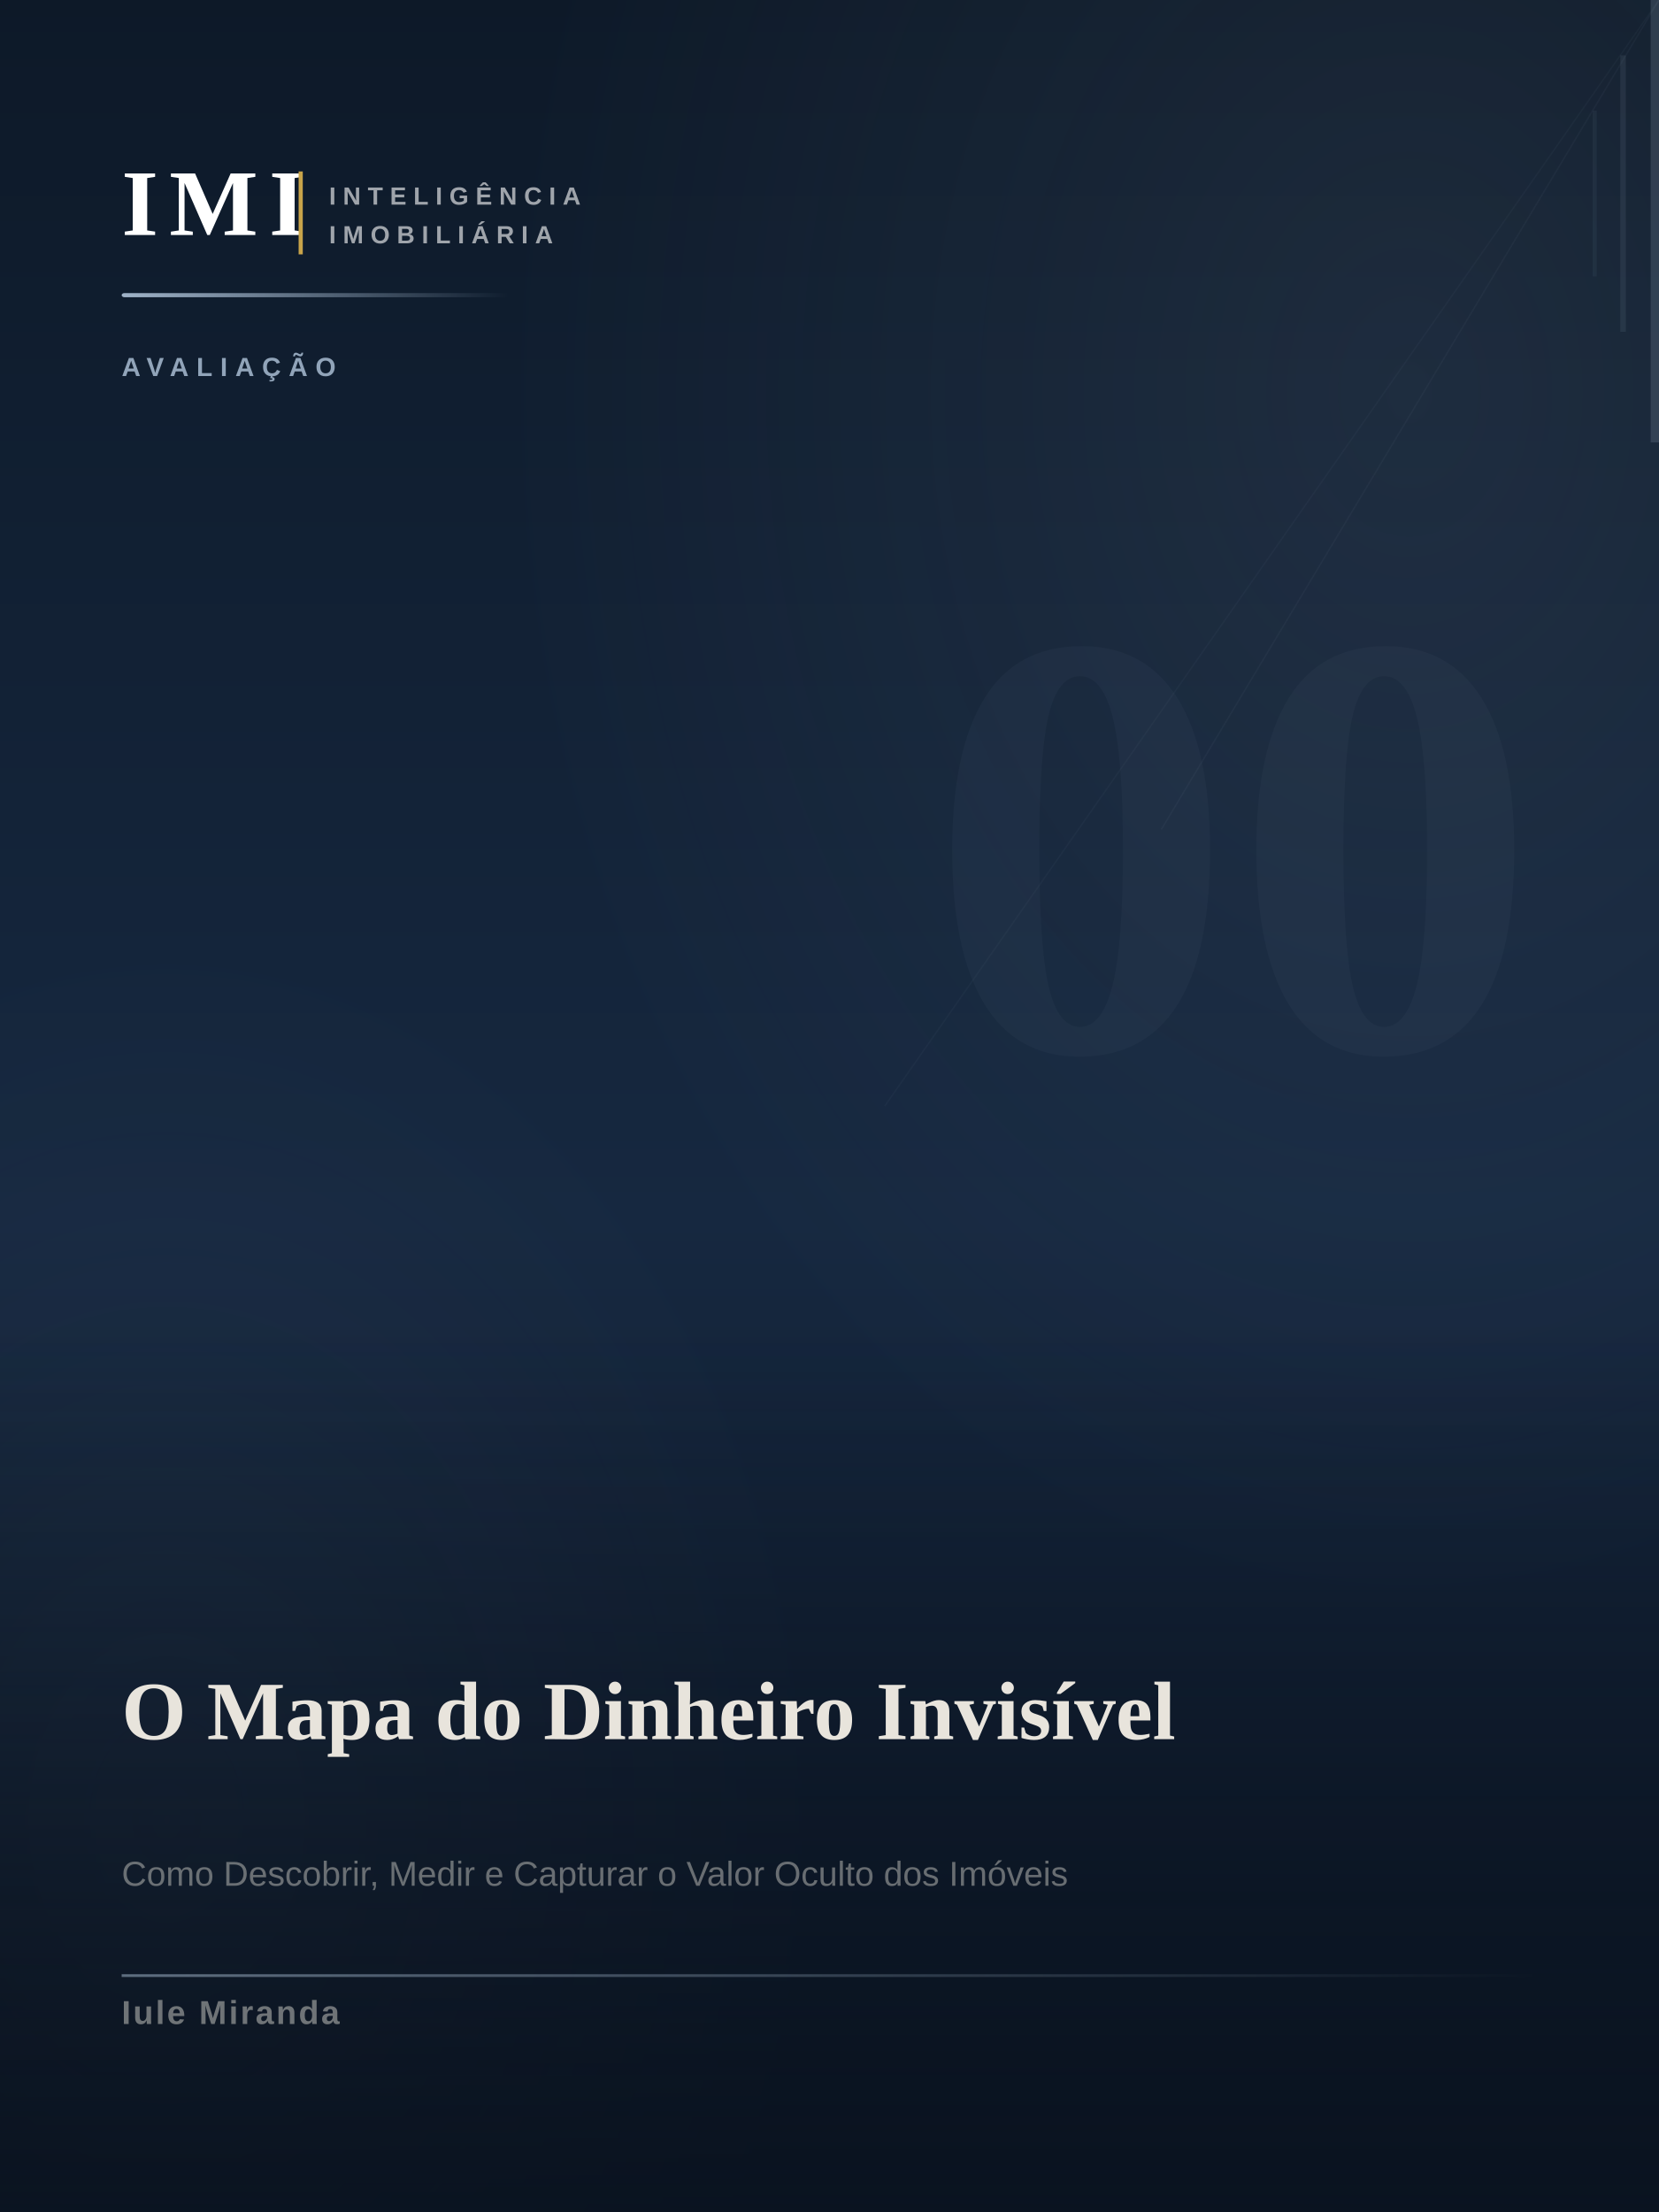
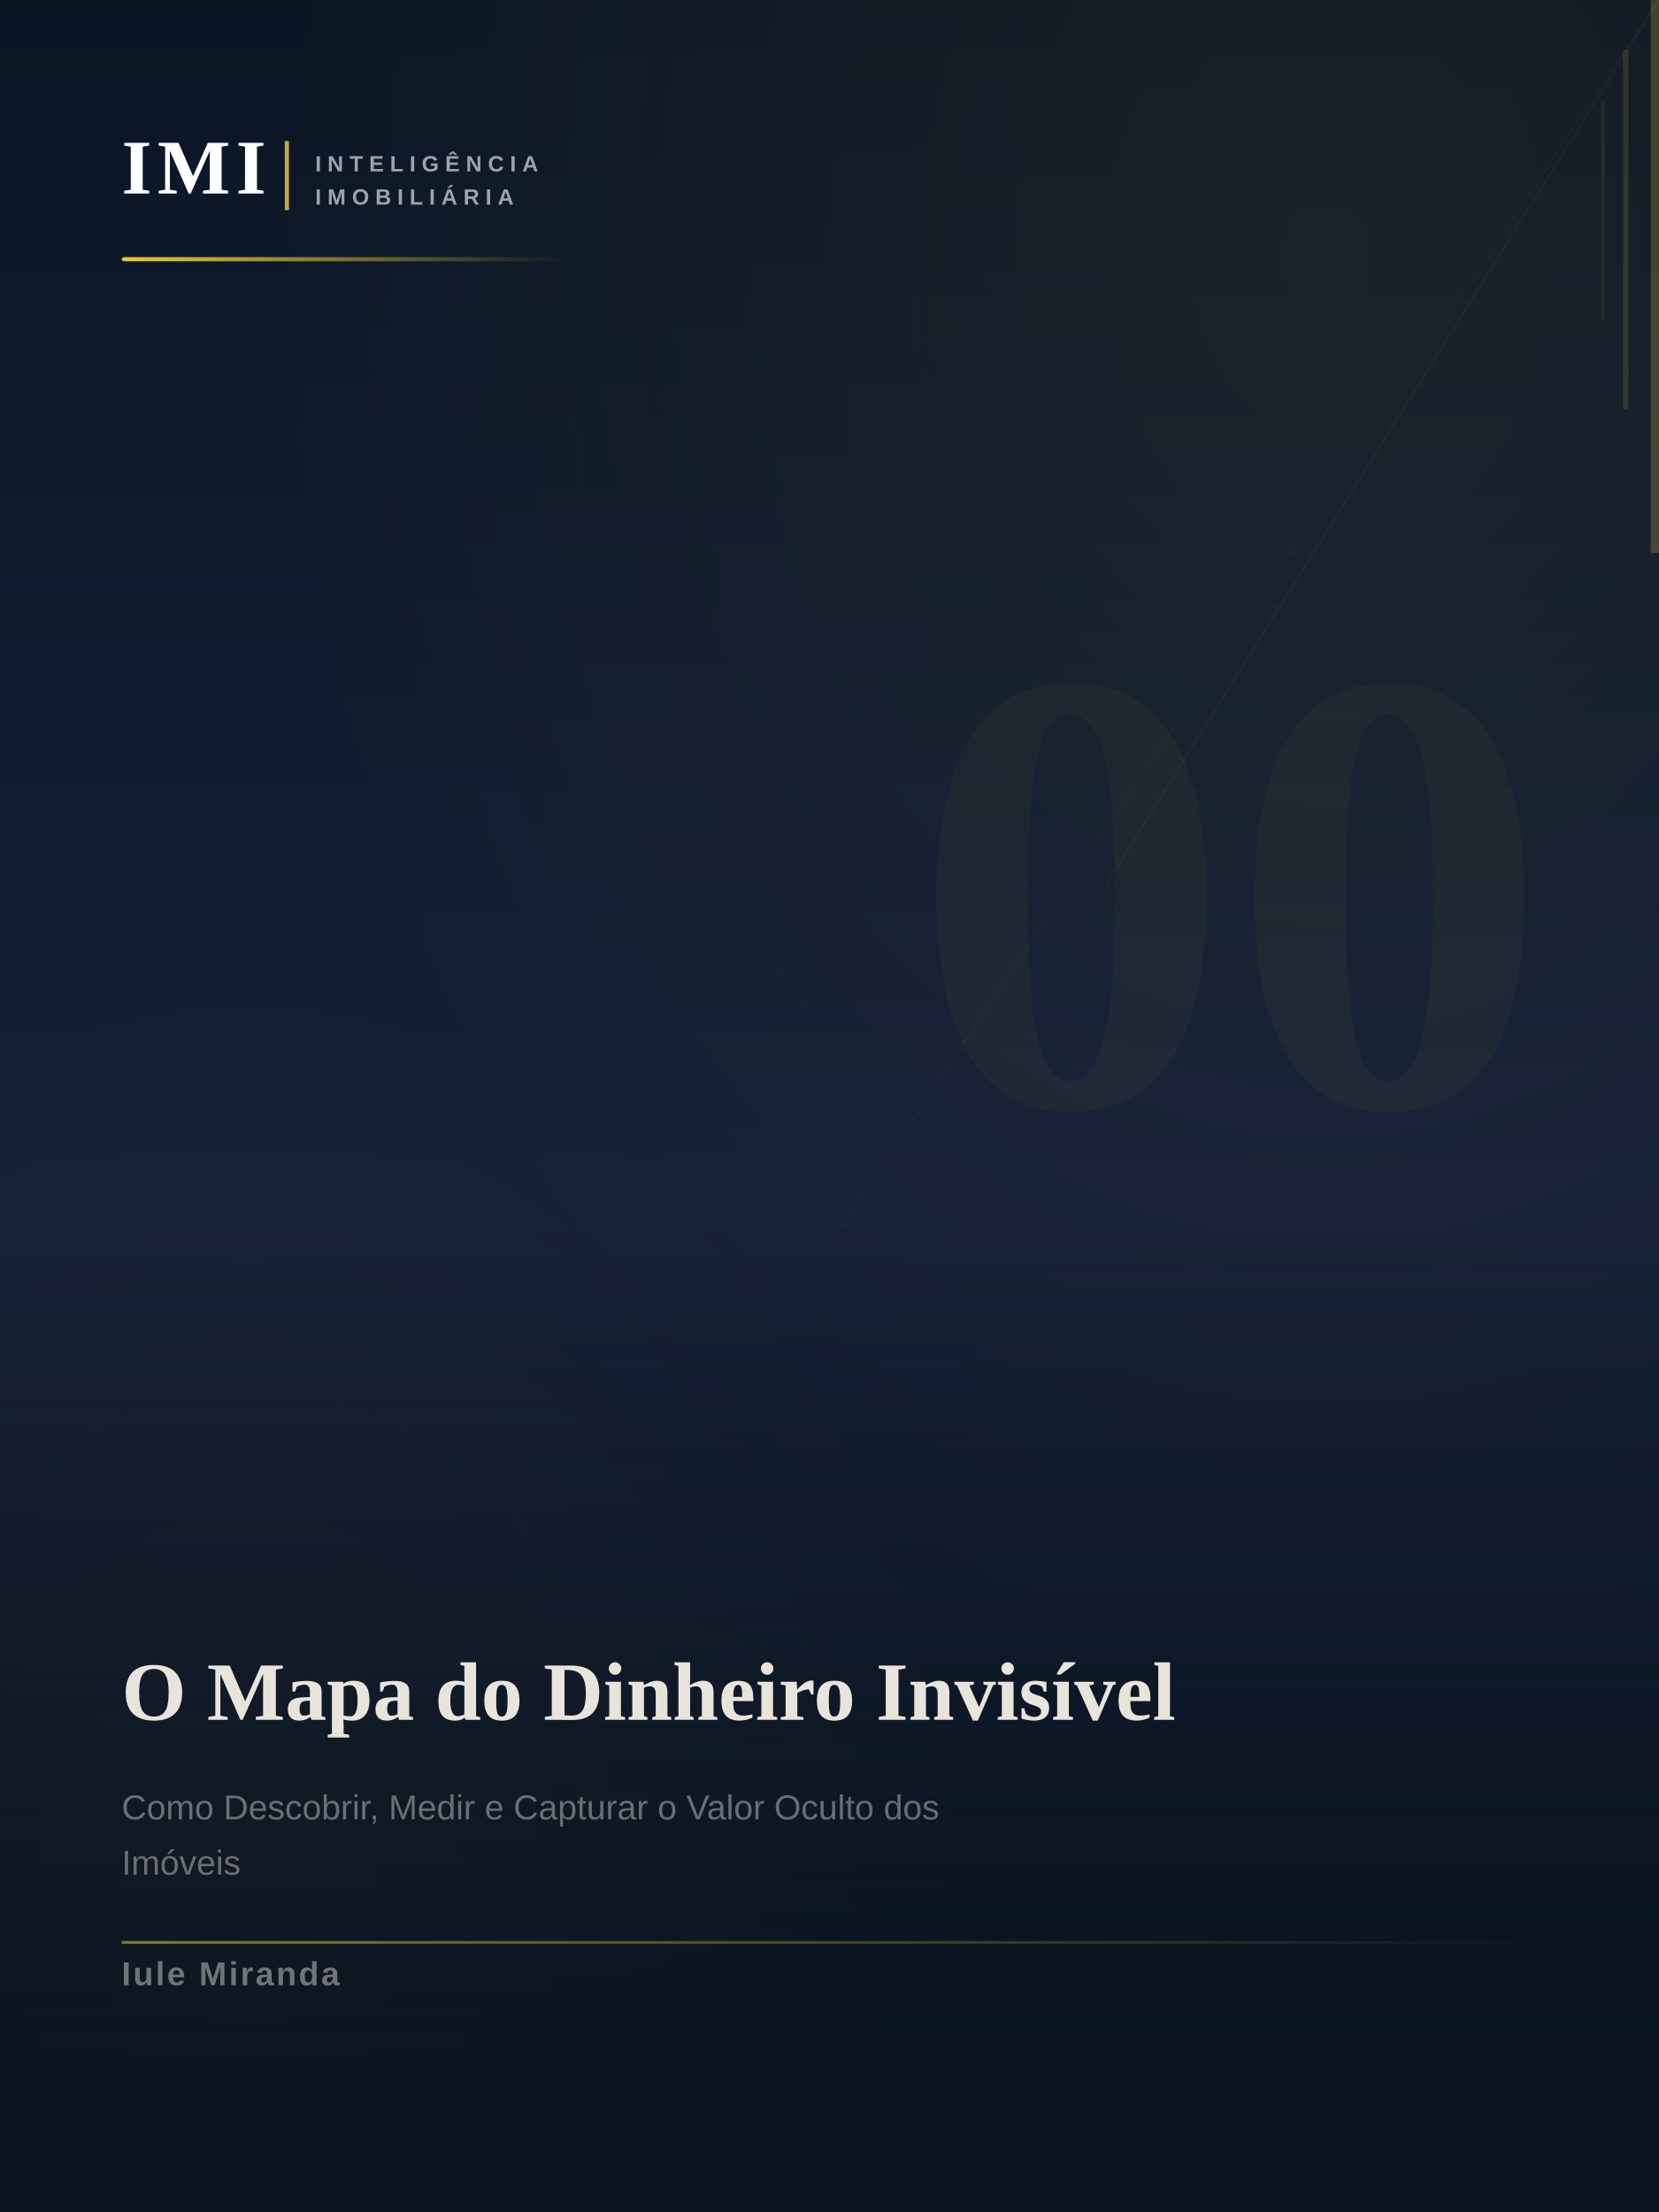
<svg xmlns="http://www.w3.org/2000/svg" width="600" height="800" viewBox="0 0 600 800">
  <defs>
    <linearGradient id="bg_livro_00_o_mapa_do_dinheiro_invisivel" x1="0" y1="0" x2="0" y2="1">
-       <stop offset="0%" stop-color="#0D1928" />
-       <stop offset="55%" stop-color="#162840" />
-       <stop offset="100%" stop-color="#0A1320" />
+       <stop offset="0%" stop-color="#0A1624" />
+       <stop offset="55%" stop-color="#152038" />
+       <stop offset="100%" stop-color="#0A1420" />
    </linearGradient>
    <linearGradient id="acc_livro_00_o_mapa_do_dinheiro_invisivel" x1="0" y1="0" x2="1" y2="0">
-       <stop offset="0%" stop-color="#9FB3C8" />
-       <stop offset="100%" stop-color="#9FB3C8" stop-opacity="0" />
+       <stop offset="0%" stop-color="#E8C840" />
+       <stop offset="100%" stop-color="#E8C840" stop-opacity="0" />
    </linearGradient>
-     <linearGradient id="fade_livro_00_o_mapa_do_dinheiro_invisivel" x1="0" y1="0.6" x2="0" y2="1">
-       <stop offset="0%" stop-color="#0A1320" stop-opacity="0" />
-       <stop offset="100%" stop-color="#0A1320" stop-opacity="0.85" />
+     <linearGradient id="fade_livro_00_o_mapa_do_dinheiro_invisivel" x1="0" y1="0.55" x2="0" y2="1">
+       <stop offset="0%" stop-color="#0A1420" stop-opacity="0" />
+       <stop offset="100%" stop-color="#0A1420" stop-opacity="0.92" />
    </linearGradient>
-     <radialGradient id="glow_livro_00_o_mapa_do_dinheiro_invisivel" cx="85%" cy="18%" r="55%">
-       <stop offset="0%" stop-color="#9FB3C8" stop-opacity="0.10" />
-       <stop offset="100%" stop-color="#9FB3C8" stop-opacity="0" />
+     <radialGradient id="glow_livro_00_o_mapa_do_dinheiro_invisivel" cx="80%" cy="12%" r="65%">
+       <stop offset="0%" stop-color="#E8C840" stop-opacity="0.06" />
+       <stop offset="100%" stop-color="#E8C840" stop-opacity="0" />
    </radialGradient>
-     <radialGradient id="glow2_livro_00_o_mapa_do_dinheiro_invisivel" cx="10%" cy="82%" r="40%">
-       <stop offset="0%" stop-color="#9FB3C8" stop-opacity="0.06" />
-       <stop offset="100%" stop-color="#9FB3C8" stop-opacity="0" />
+     <radialGradient id="glow2_livro_00_o_mapa_do_dinheiro_invisivel" cx="15%" cy="88%" r="45%">
+       <stop offset="0%" stop-color="#E8C840" stop-opacity="0.04" />
+       <stop offset="100%" stop-color="#E8C840" stop-opacity="0" />
    </radialGradient>
  </defs>
  <rect width="600" height="800" fill="url(#bg_livro_00_o_mapa_do_dinheiro_invisivel)" />
  <rect width="600" height="800" fill="url(#glow_livro_00_o_mapa_do_dinheiro_invisivel)" />
  <rect width="600" height="800" fill="url(#glow2_livro_00_o_mapa_do_dinheiro_invisivel)" />
-   <rect x="597" y="0" width="3" height="160" fill="#9FB3C8" opacity="0.18" />
-   <rect x="586" y="20" width="2" height="100" fill="#9FB3C8" opacity="0.10" />
-   <rect x="576" y="40" width="1.5" height="60" fill="#9FB3C8" opacity="0.06" />
-   <line x1="600" y1="0" x2="420" y2="300" stroke="#9FB3C8" stroke-width="0.5" opacity="0.05" />
-   <line x1="600" y1="0" x2="320" y2="400" stroke="#9FB3C8" stroke-width="0.5" opacity="0.04" />
-   <text x="556" y="380" font-family="Georgia, 'Times New Roman', serif" font-size="220" font-weight="700" fill="#9FB3C8" opacity="0.04" text-anchor="end" dominant-baseline="auto">00</text>
-   <text x="44" y="85" font-family="Georgia, 'Times New Roman', serif" font-size="34" font-weight="700" fill="#FFFFFF" letter-spacing="4" xml:space="preserve">IMI</text>
-   <rect x="108" y="62" width="1.5" height="30" fill="#C8A44A" />
-   <text x="119" y="74" font-family="Arial, Helvetica, sans-serif" font-size="9" font-weight="600" fill="#FFFFFF" fill-opacity="0.60" letter-spacing="2.5" xml:space="preserve">INTELIGÊNCIA</text>
-   <text x="119" y="88" font-family="Arial, Helvetica, sans-serif" font-size="9" font-weight="600" fill="#FFFFFF" fill-opacity="0.60" letter-spacing="2.5" xml:space="preserve">IMOBILIÁRIA</text>
-   <rect x="44" y="106" width="140" height="1.5" fill="url(#acc_livro_00_o_mapa_do_dinheiro_invisivel)" rx="1" />
-   <text x="44" y="136" font-family="Arial, Helvetica, sans-serif" font-size="9.5" font-weight="700" fill="#9FB3C8" letter-spacing="2.8" opacity="0.90" xml:space="preserve">AVALIAÇÃO</text>
+   <rect x="597" y="0" width="3" height="200" fill="#E8C840" opacity="0.22" />
+   <rect x="587" y="18" width="2" height="130" fill="#E8C840" opacity="0.13" />
+   <rect x="579" y="36" width="1.5" height="80" fill="#E8C840" opacity="0.07" />
+   <line x1="600" y1="0" x2="400" y2="320" stroke="#E8C840" stroke-width="0.6" opacity="0.04" />
+   <line x1="600" y1="0" x2="300" y2="450" stroke="#E8C840" stroke-width="0.5" opacity="0.03" />
+   <text x="560" y="400" font-family="Georgia, 'Times New Roman', serif" font-size="230" font-weight="700" fill="#E8C840" opacity="0.038" text-anchor="end" dominant-baseline="auto">00</text>
+   <text x="44" y="70" font-family="Georgia, 'Times New Roman', serif" font-size="28" font-weight="700" fill="#FFFFFF" letter-spacing="2" xml:space="preserve">IMI</text>
+   <rect x="103" y="51" width="1.5" height="25" fill="#C8A44A" />
+   <text x="114" y="62" font-family="Arial, Helvetica, sans-serif" font-size="8" font-weight="600" fill="#FFFFFF" fill-opacity="0.60" letter-spacing="2.2" xml:space="preserve">INTELIGÊNCIA</text>
+   <text x="114" y="74" font-family="Arial, Helvetica, sans-serif" font-size="8" font-weight="600" fill="#FFFFFF" fill-opacity="0.60" letter-spacing="2.2" xml:space="preserve">IMOBILIÁRIA</text>
+   <rect x="44" y="93" width="160" height="1.5" fill="url(#acc_livro_00_o_mapa_do_dinheiro_invisivel)" rx="1" />
  <rect width="600" height="800" fill="url(#fade_livro_00_o_mapa_do_dinheiro_invisivel)" />
-   <text x="44" y="629" font-family="Georgia, 'Times New Roman', serif" font-size="30" font-weight="700" fill="#E8E4DC" xml:space="preserve">O Mapa do Dinheiro Invisível</text>
-   <text x="44" y="682" font-family="Arial, Helvetica, sans-serif" font-size="12.5" fill="#E8E4DC" fill-opacity="0.42" xml:space="preserve">Como Descobrir, Medir e Capturar o Valor Oculto dos Imóveis</text>
-   <rect x="44" y="714" width="512" height="1" fill="url(#acc_livro_00_o_mapa_do_dinheiro_invisivel)" opacity="0.55" />
-   <text x="44" y="732" font-family="Arial, Helvetica, sans-serif" font-size="12" font-weight="600" fill="#E8E4DC" fill-opacity="0.45" letter-spacing="0.8" xml:space="preserve">Iule Miranda</text>
+   <text x="44" y="622" font-family="Georgia, 'Times New Roman', serif" font-size="30" font-weight="700" fill="#E8E4DC" xml:space="preserve">O Mapa do Dinheiro Invisível</text>
+   <text x="44" y="658" font-family="Arial, Helvetica, sans-serif" font-size="12.5" fill="#E8E4DC" fill-opacity="0.42" xml:space="preserve">Como Descobrir, Medir e Capturar o Valor Oculto dos</text>
+   <text x="44" y="678" font-family="Arial, Helvetica, sans-serif" font-size="12.5" fill="#E8E4DC" fill-opacity="0.42" xml:space="preserve">Imóveis</text>
+   <rect x="44" y="702" width="512" height="1" fill="url(#acc_livro_00_o_mapa_do_dinheiro_invisivel)" opacity="0.55" />
+   <text x="44" y="718" font-family="Arial, Helvetica, sans-serif" font-size="12" font-weight="600" fill="#E8E4DC" fill-opacity="0.45" letter-spacing="0.8" xml:space="preserve">Iule Miranda</text>
</svg>
